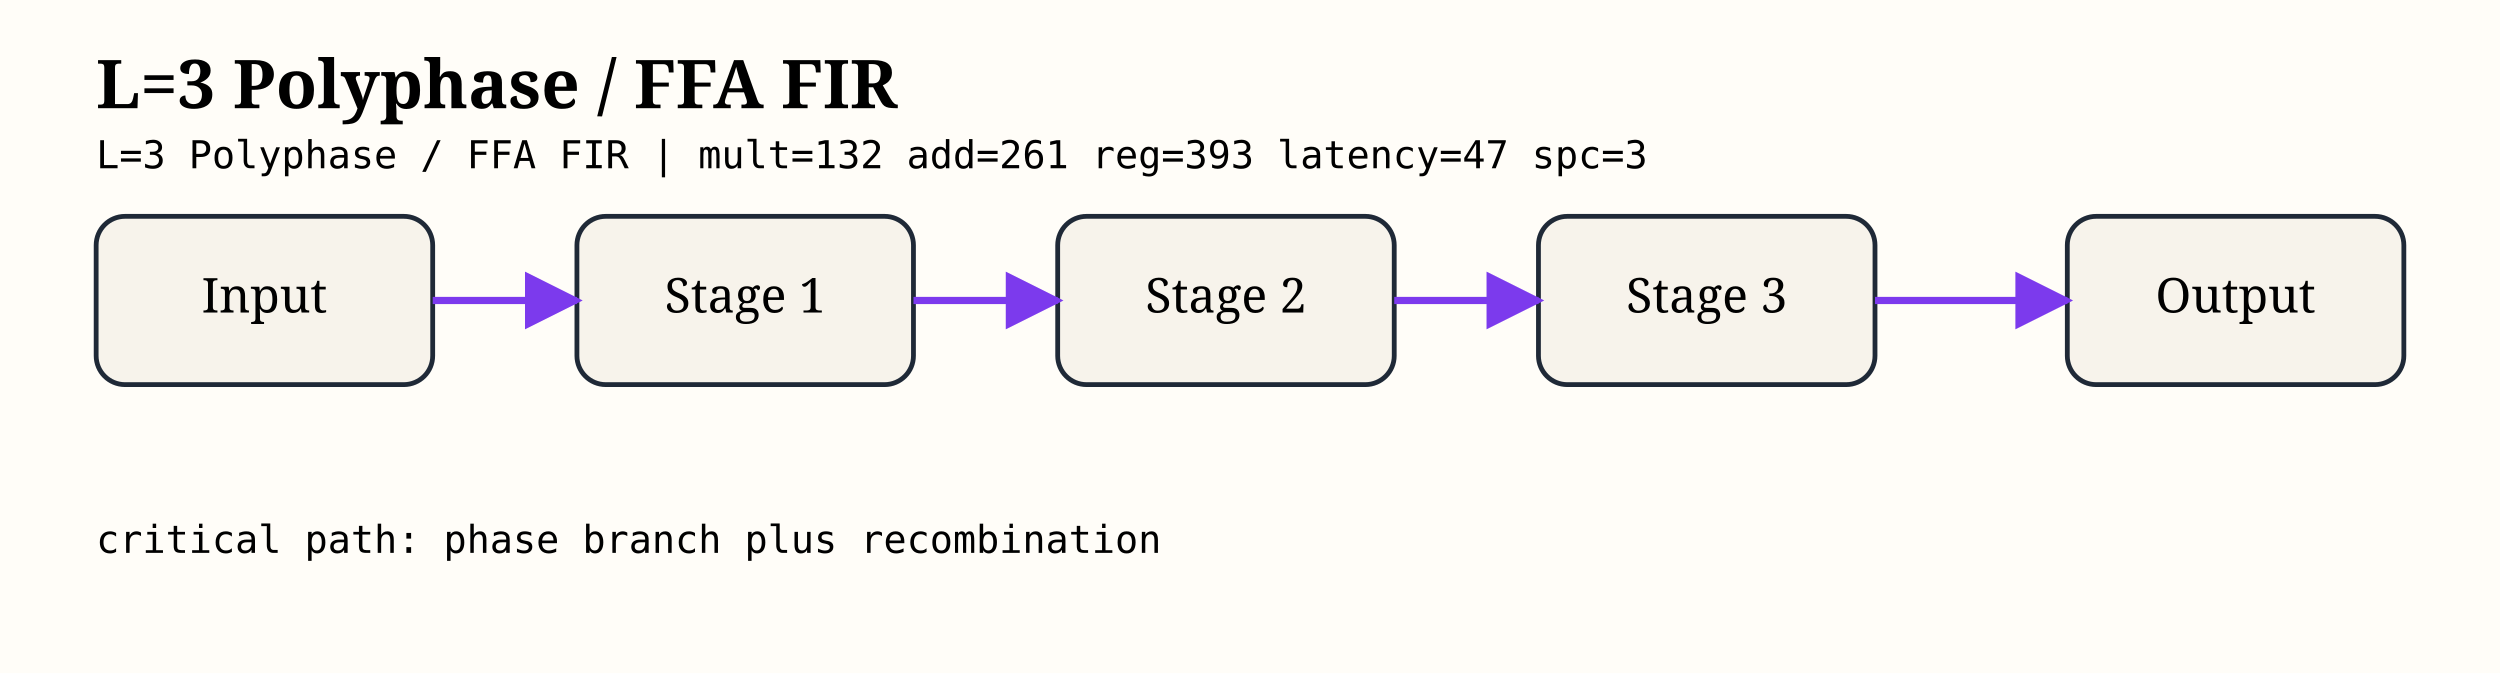
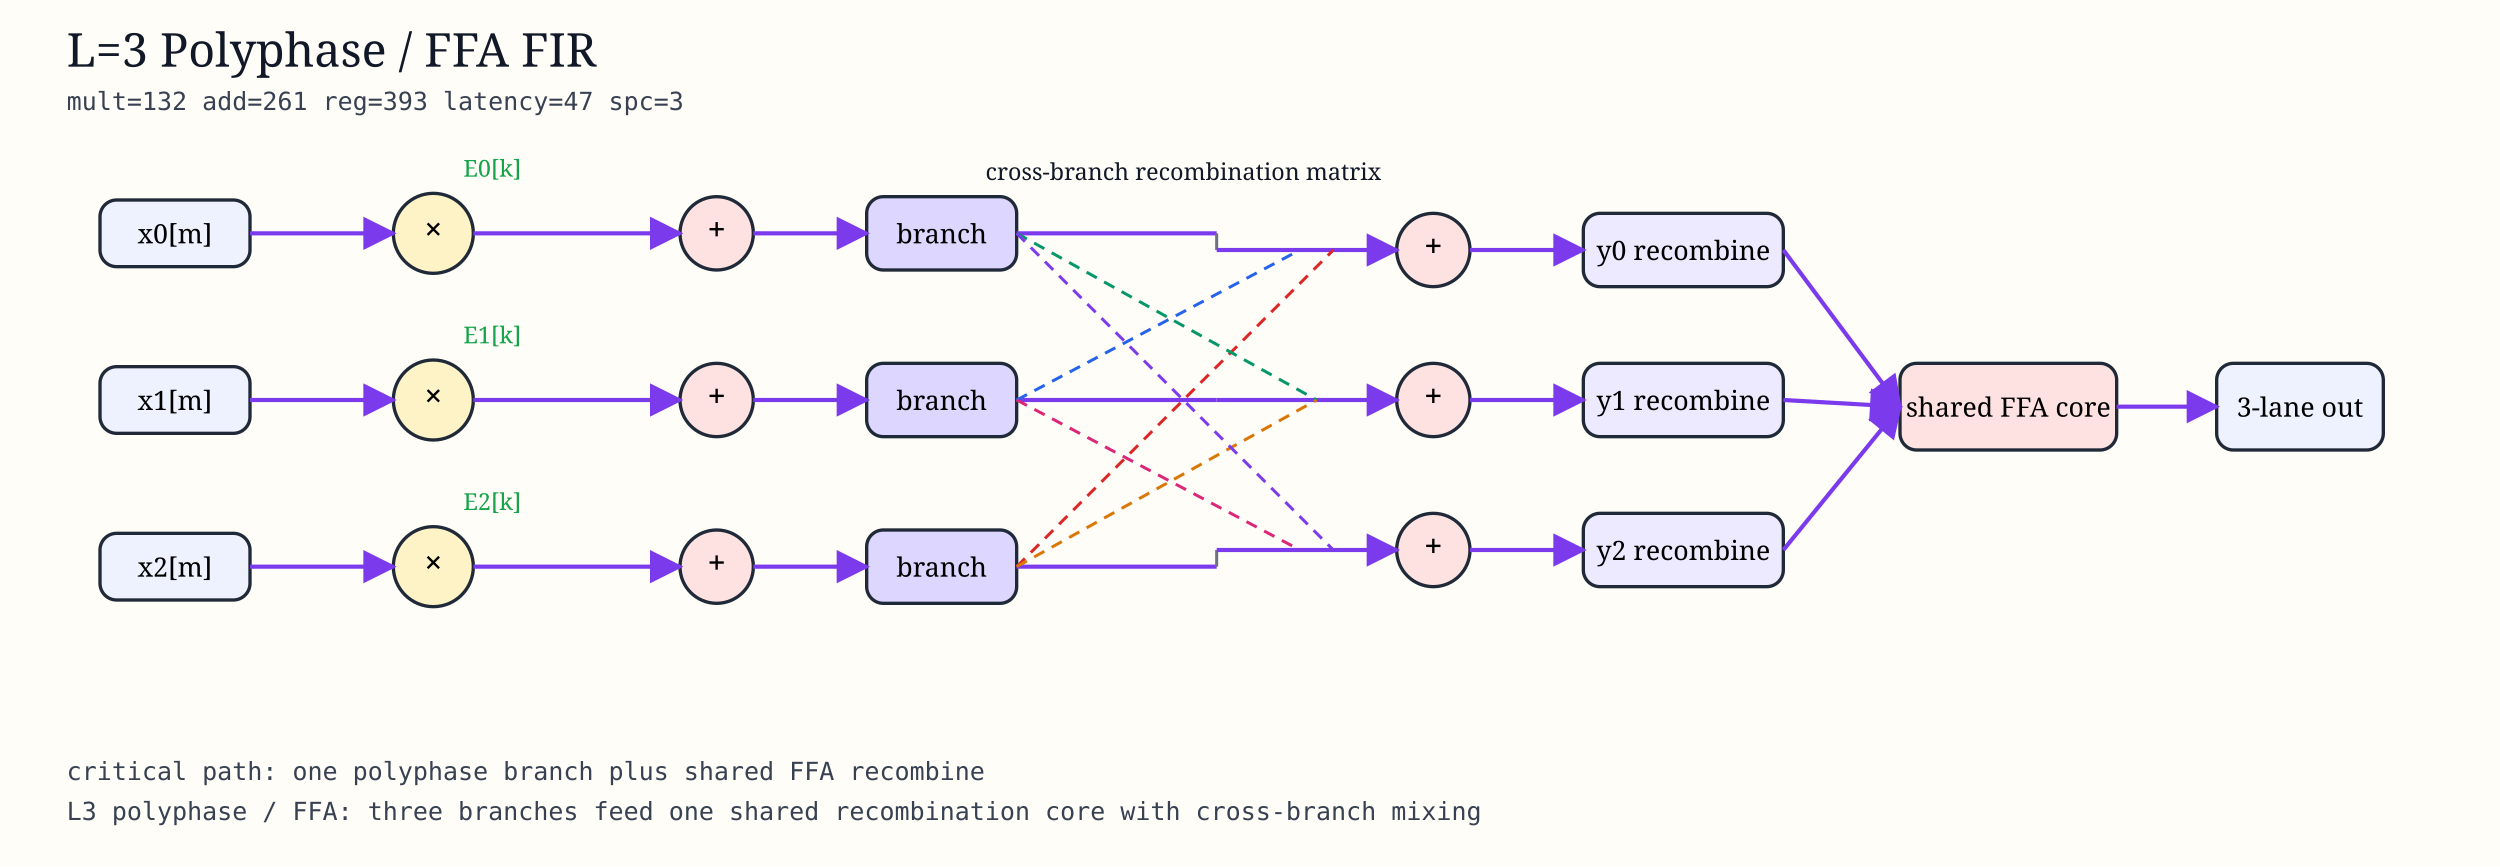
- <svg xmlns="http://www.w3.org/2000/svg" width="1040" height="280" viewBox="0 0 1040 280">
+ <svg xmlns="http://www.w3.org/2000/svg" width="1500" height="520" viewBox="0 0 1500 520">
  <defs>
    <marker id="arrow" viewBox="0 0 10 10" refX="9" refY="5" markerWidth="8" markerHeight="8" orient="auto-start-reverse">
      <path d="M 0 0 L 10 5 L 0 10 z" fill="#7c3aed" />
    </marker>
  </defs>
-   <rect width="1040" height="280" fill="#fffdf8" />
-   <text x="40" y="45" font-family="Georgia" font-size="28" font-weight="bold">L=3 Polyphase / FFA FIR</text>
-   <text x="40" y="70" font-family="Consolas" font-size="16">L=3 Polyphase / FFA FIR | mult=132 add=261 reg=393 latency=47 spc=3</text>
-   <rect x="40" y="90" width="140" height="70" rx="12" fill="#f7f3eb" stroke="#1f2937" stroke-width="2" />
-   <text x="110" y="130" text-anchor="middle" font-family="Georgia" font-size="20">Input</text>
-   <rect x="240" y="90" width="140" height="70" rx="12" fill="#f7f3eb" stroke="#1f2937" stroke-width="2" />
-   <text x="310" y="130" text-anchor="middle" font-family="Georgia" font-size="20">Stage 1</text>
-   <rect x="440" y="90" width="140" height="70" rx="12" fill="#f7f3eb" stroke="#1f2937" stroke-width="2" />
-   <text x="510" y="130" text-anchor="middle" font-family="Georgia" font-size="20">Stage 2</text>
-   <rect x="640" y="90" width="140" height="70" rx="12" fill="#f7f3eb" stroke="#1f2937" stroke-width="2" />
-   <text x="710" y="130" text-anchor="middle" font-family="Georgia" font-size="20">Stage 3</text>
-   <rect x="860" y="90" width="140" height="70" rx="12" fill="#f7f3eb" stroke="#1f2937" stroke-width="2" />
-   <text x="930" y="130" text-anchor="middle" font-family="Georgia" font-size="20">Output</text>
-   <line x1="180" y1="125" x2="240" y2="125" stroke="#7c3aed" stroke-width="3" marker-end="url(#arrow)" />
-   <line x1="380" y1="125" x2="440" y2="125" stroke="#7c3aed" stroke-width="3" marker-end="url(#arrow)" />
-   <line x1="580" y1="125" x2="640" y2="125" stroke="#7c3aed" stroke-width="3" marker-end="url(#arrow)" />
-   <line x1="780" y1="125" x2="860" y2="125" stroke="#7c3aed" stroke-width="3" marker-end="url(#arrow)" />
-   <text x="40" y="230" font-family="Consolas" font-size="16">critical path: phase branch plus recombination</text>
+   <rect width="1500" height="520" fill="#fffdf8" />
+   <text x="40" y="40" text-anchor="start" font-family="Georgia" font-size="28" fill="#111827">L=3 Polyphase / FFA FIR</text>
+   <text x="40" y="66" font-family="Consolas" font-size="15" fill="#374151">mult=132 add=261 reg=393 latency=47 spc=3</text>
+   <rect x="60" y="120" width="90" height="40" rx="10" fill="#eef2ff" stroke="#1f2937" stroke-width="2" />
+   <text x="105.0" y="146.0" text-anchor="middle" font-family="Georgia" font-size="16" font-weight="normal">
+     <tspan x="105.0" dy="0">x0[m]</tspan>
+   </text>
+   <circle cx="260" cy="140" r="24" fill="#fef3c7" stroke="#1f2937" stroke-width="2" />
+   <text x="260" y="144.667" text-anchor="middle" font-family="Georgia" font-size="20" font-weight="bold">×</text>
+   <text x="278" y="106" text-anchor="start" font-family="Georgia" font-size="14" fill="#16a34a">E0[k]</text>
+   <circle cx="430" cy="140" r="22" fill="#fee2e2" stroke="#1f2937" stroke-width="2" />
+   <text x="430" y="144.667" text-anchor="middle" font-family="Georgia" font-size="20" font-weight="bold">+</text>
+   <rect x="520" y="118" width="90" height="44" rx="10" fill="#ddd6fe" stroke="#1f2937" stroke-width="2" />
+   <text x="565.0" y="146.0" text-anchor="middle" font-family="Georgia" font-size="16" font-weight="normal">
+     <tspan x="565.0" dy="0">branch</tspan>
+   </text>
+   <line x1="150" y1="140" x2="236" y2="140" stroke="#7c3aed" stroke-width="2.5" marker-end="url(#arrow)" />
+   <line x1="284" y1="140" x2="408" y2="140" stroke="#7c3aed" stroke-width="2.5" marker-end="url(#arrow)" />
+   <line x1="452" y1="140" x2="520" y2="140" stroke="#7c3aed" stroke-width="2.5" marker-end="url(#arrow)" />
+   <rect x="60" y="220" width="90" height="40" rx="10" fill="#eef2ff" stroke="#1f2937" stroke-width="2" />
+   <text x="105.0" y="246.0" text-anchor="middle" font-family="Georgia" font-size="16" font-weight="normal">
+     <tspan x="105.0" dy="0">x1[m]</tspan>
+   </text>
+   <circle cx="260" cy="240" r="24" fill="#fef3c7" stroke="#1f2937" stroke-width="2" />
+   <text x="260" y="244.667" text-anchor="middle" font-family="Georgia" font-size="20" font-weight="bold">×</text>
+   <text x="278" y="206" text-anchor="start" font-family="Georgia" font-size="14" fill="#16a34a">E1[k]</text>
+   <circle cx="430" cy="240" r="22" fill="#fee2e2" stroke="#1f2937" stroke-width="2" />
+   <text x="430" y="244.667" text-anchor="middle" font-family="Georgia" font-size="20" font-weight="bold">+</text>
+   <rect x="520" y="218" width="90" height="44" rx="10" fill="#ddd6fe" stroke="#1f2937" stroke-width="2" />
+   <text x="565.0" y="246.0" text-anchor="middle" font-family="Georgia" font-size="16" font-weight="normal">
+     <tspan x="565.0" dy="0">branch</tspan>
+   </text>
+   <line x1="150" y1="240" x2="236" y2="240" stroke="#7c3aed" stroke-width="2.5" marker-end="url(#arrow)" />
+   <line x1="284" y1="240" x2="408" y2="240" stroke="#7c3aed" stroke-width="2.5" marker-end="url(#arrow)" />
+   <line x1="452" y1="240" x2="520" y2="240" stroke="#7c3aed" stroke-width="2.5" marker-end="url(#arrow)" />
+   <rect x="60" y="320" width="90" height="40" rx="10" fill="#eef2ff" stroke="#1f2937" stroke-width="2" />
+   <text x="105.0" y="346.0" text-anchor="middle" font-family="Georgia" font-size="16" font-weight="normal">
+     <tspan x="105.0" dy="0">x2[m]</tspan>
+   </text>
+   <circle cx="260" cy="340" r="24" fill="#fef3c7" stroke="#1f2937" stroke-width="2" />
+   <text x="260" y="344.667" text-anchor="middle" font-family="Georgia" font-size="20" font-weight="bold">×</text>
+   <text x="278" y="306" text-anchor="start" font-family="Georgia" font-size="14" fill="#16a34a">E2[k]</text>
+   <circle cx="430" cy="340" r="22" fill="#fee2e2" stroke="#1f2937" stroke-width="2" />
+   <text x="430" y="344.667" text-anchor="middle" font-family="Georgia" font-size="20" font-weight="bold">+</text>
+   <rect x="520" y="318" width="90" height="44" rx="10" fill="#ddd6fe" stroke="#1f2937" stroke-width="2" />
+   <text x="565.0" y="346.0" text-anchor="middle" font-family="Georgia" font-size="16" font-weight="normal">
+     <tspan x="565.0" dy="0">branch</tspan>
+   </text>
+   <line x1="150" y1="340" x2="236" y2="340" stroke="#7c3aed" stroke-width="2.5" marker-end="url(#arrow)" />
+   <line x1="284" y1="340" x2="408" y2="340" stroke="#7c3aed" stroke-width="2.5" marker-end="url(#arrow)" />
+   <line x1="452" y1="340" x2="520" y2="340" stroke="#7c3aed" stroke-width="2.5" marker-end="url(#arrow)" />
+   <circle cx="860" cy="150" r="22" fill="#fee2e2" stroke="#1f2937" stroke-width="2" />
+   <text x="860" y="154.667" text-anchor="middle" font-family="Georgia" font-size="20" font-weight="bold">+</text>
+   <circle cx="860" cy="240" r="22" fill="#fee2e2" stroke="#1f2937" stroke-width="2" />
+   <text x="860" y="244.667" text-anchor="middle" font-family="Georgia" font-size="20" font-weight="bold">+</text>
+   <circle cx="860" cy="330" r="22" fill="#fee2e2" stroke="#1f2937" stroke-width="2" />
+   <text x="860" y="334.667" text-anchor="middle" font-family="Georgia" font-size="20" font-weight="bold">+</text>
+   <rect x="950" y="128" width="120" height="44" rx="10" fill="#ede9fe" stroke="#1f2937" stroke-width="2" />
+   <text x="1010.0" y="156.0" text-anchor="middle" font-family="Georgia" font-size="16" font-weight="normal">
+     <tspan x="1010.0" dy="0">y0 recombine</tspan>
+   </text>
+   <rect x="950" y="218" width="120" height="44" rx="10" fill="#ede9fe" stroke="#1f2937" stroke-width="2" />
+   <text x="1010.0" y="246.0" text-anchor="middle" font-family="Georgia" font-size="16" font-weight="normal">
+     <tspan x="1010.0" dy="0">y1 recombine</tspan>
+   </text>
+   <rect x="950" y="308" width="120" height="44" rx="10" fill="#ede9fe" stroke="#1f2937" stroke-width="2" />
+   <text x="1010.0" y="336.0" text-anchor="middle" font-family="Georgia" font-size="16" font-weight="normal">
+     <tspan x="1010.0" dy="0">y2 recombine</tspan>
+   </text>
+   <rect x="1140" y="218" width="130" height="52" rx="10" fill="#fee2e2" stroke="#1f2937" stroke-width="2" />
+   <text x="1205.0" y="250.0" text-anchor="middle" font-family="Georgia" font-size="16" font-weight="normal">
+     <tspan x="1205.0" dy="0">shared FFA core</tspan>
+   </text>
+   <rect x="1330" y="218" width="100" height="52" rx="10" fill="#eef2ff" stroke="#1f2937" stroke-width="2" />
+   <text x="1380.0" y="250.0" text-anchor="middle" font-family="Georgia" font-size="16" font-weight="normal">
+     <tspan x="1380.0" dy="0">3-lane out</tspan>
+   </text>
+   <text x="710" y="108" text-anchor="middle" font-family="Georgia" font-size="14" fill="#111827">cross-branch recombination matrix</text>
+   <line x1="610" y1="140" x2="730" y2="140" stroke="#7c3aed" stroke-width="2.5" />
+   <line x1="610" y1="240" x2="730" y2="240" stroke="#7c3aed" stroke-width="2.5" />
+   <line x1="610" y1="340" x2="730" y2="340" stroke="#7c3aed" stroke-width="2.5" />
+   <line x1="730" y1="140" x2="730" y2="150" stroke="#6b7280" stroke-width="1.8" />
+   <line x1="730" y1="240" x2="730" y2="240" stroke="#6b7280" stroke-width="1.8" />
+   <line x1="730" y1="340" x2="730" y2="330" stroke="#6b7280" stroke-width="1.8" />
+   <line x1="730" y1="150" x2="838" y2="150" stroke="#7c3aed" stroke-width="2.5" marker-end="url(#arrow)" />
+   <line x1="730" y1="240" x2="838" y2="240" stroke="#7c3aed" stroke-width="2.5" marker-end="url(#arrow)" />
+   <line x1="730" y1="330" x2="838" y2="330" stroke="#7c3aed" stroke-width="2.5" marker-end="url(#arrow)" />
+   <line x1="610" y1="240" x2="780" y2="150" stroke="#2563eb" stroke-width="1.8" stroke-dasharray="7 5" />
+   <line x1="610" y1="340" x2="800" y2="150" stroke="#dc2626" stroke-width="1.8" stroke-dasharray="7 5" />
+   <line x1="610" y1="140" x2="790" y2="240" stroke="#059669" stroke-width="1.8" stroke-dasharray="7 5" />
+   <line x1="610" y1="340" x2="790" y2="240" stroke="#d97706" stroke-width="1.8" stroke-dasharray="7 5" />
+   <line x1="610" y1="140" x2="800" y2="330" stroke="#7c3aed" stroke-width="1.8" stroke-dasharray="7 5" />
+   <line x1="610" y1="240" x2="780" y2="330" stroke="#db2777" stroke-width="1.8" stroke-dasharray="7 5" />
+   <line x1="882" y1="150" x2="950" y2="150" stroke="#7c3aed" stroke-width="2.5" marker-end="url(#arrow)" />
+   <line x1="882" y1="240" x2="950" y2="240" stroke="#7c3aed" stroke-width="2.5" marker-end="url(#arrow)" />
+   <line x1="882" y1="330" x2="950" y2="330" stroke="#7c3aed" stroke-width="2.5" marker-end="url(#arrow)" />
+   <line x1="1070" y1="150" x2="1140" y2="244" stroke="#7c3aed" stroke-width="2.5" marker-end="url(#arrow)" />
+   <line x1="1070" y1="240" x2="1140" y2="244" stroke="#7c3aed" stroke-width="2.5" marker-end="url(#arrow)" />
+   <line x1="1070" y1="330" x2="1140" y2="244" stroke="#7c3aed" stroke-width="2.5" marker-end="url(#arrow)" />
+   <line x1="1270" y1="244" x2="1330" y2="244" stroke="#7c3aed" stroke-width="2.5" marker-end="url(#arrow)" />
+   <text x="40" y="468" font-family="Consolas" font-size="15" fill="#374151">critical path: one polyphase branch plus shared FFA recombine</text>
+   <text x="40" y="492" font-family="Consolas" font-size="15" fill="#374151">L3 polyphase / FFA: three branches feed one shared recombination core with cross-branch mixing</text>
</svg>
